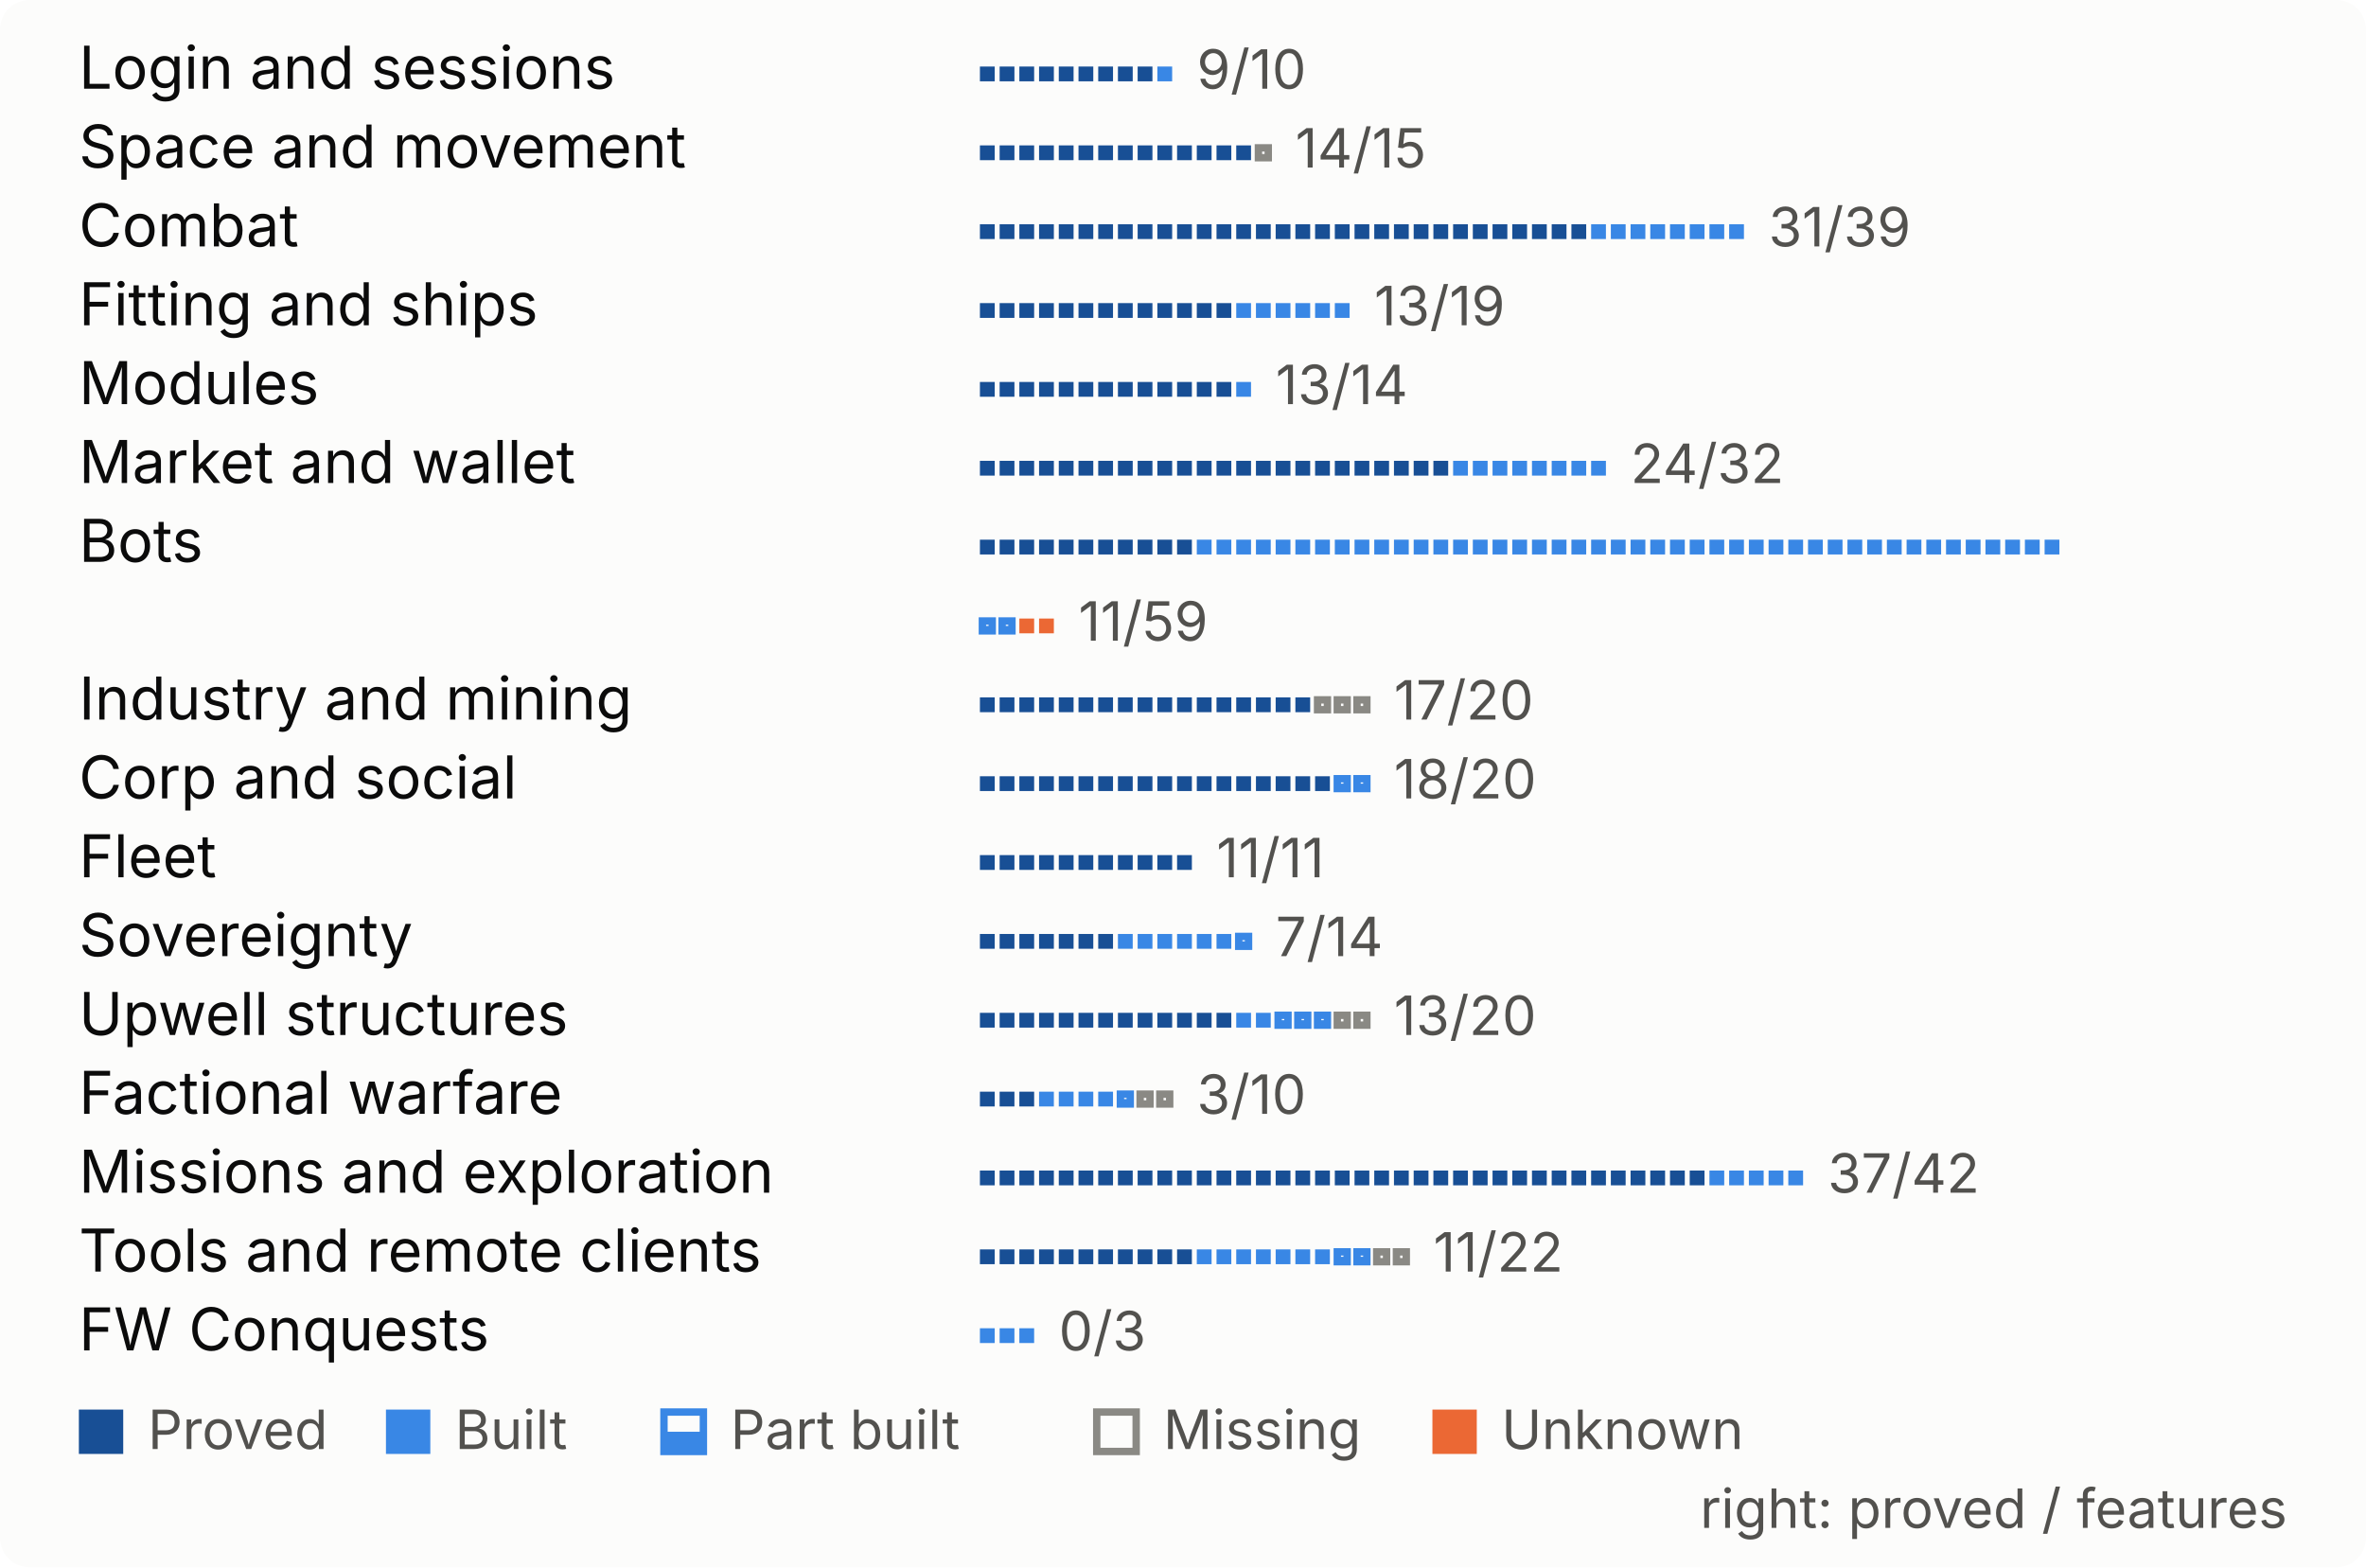
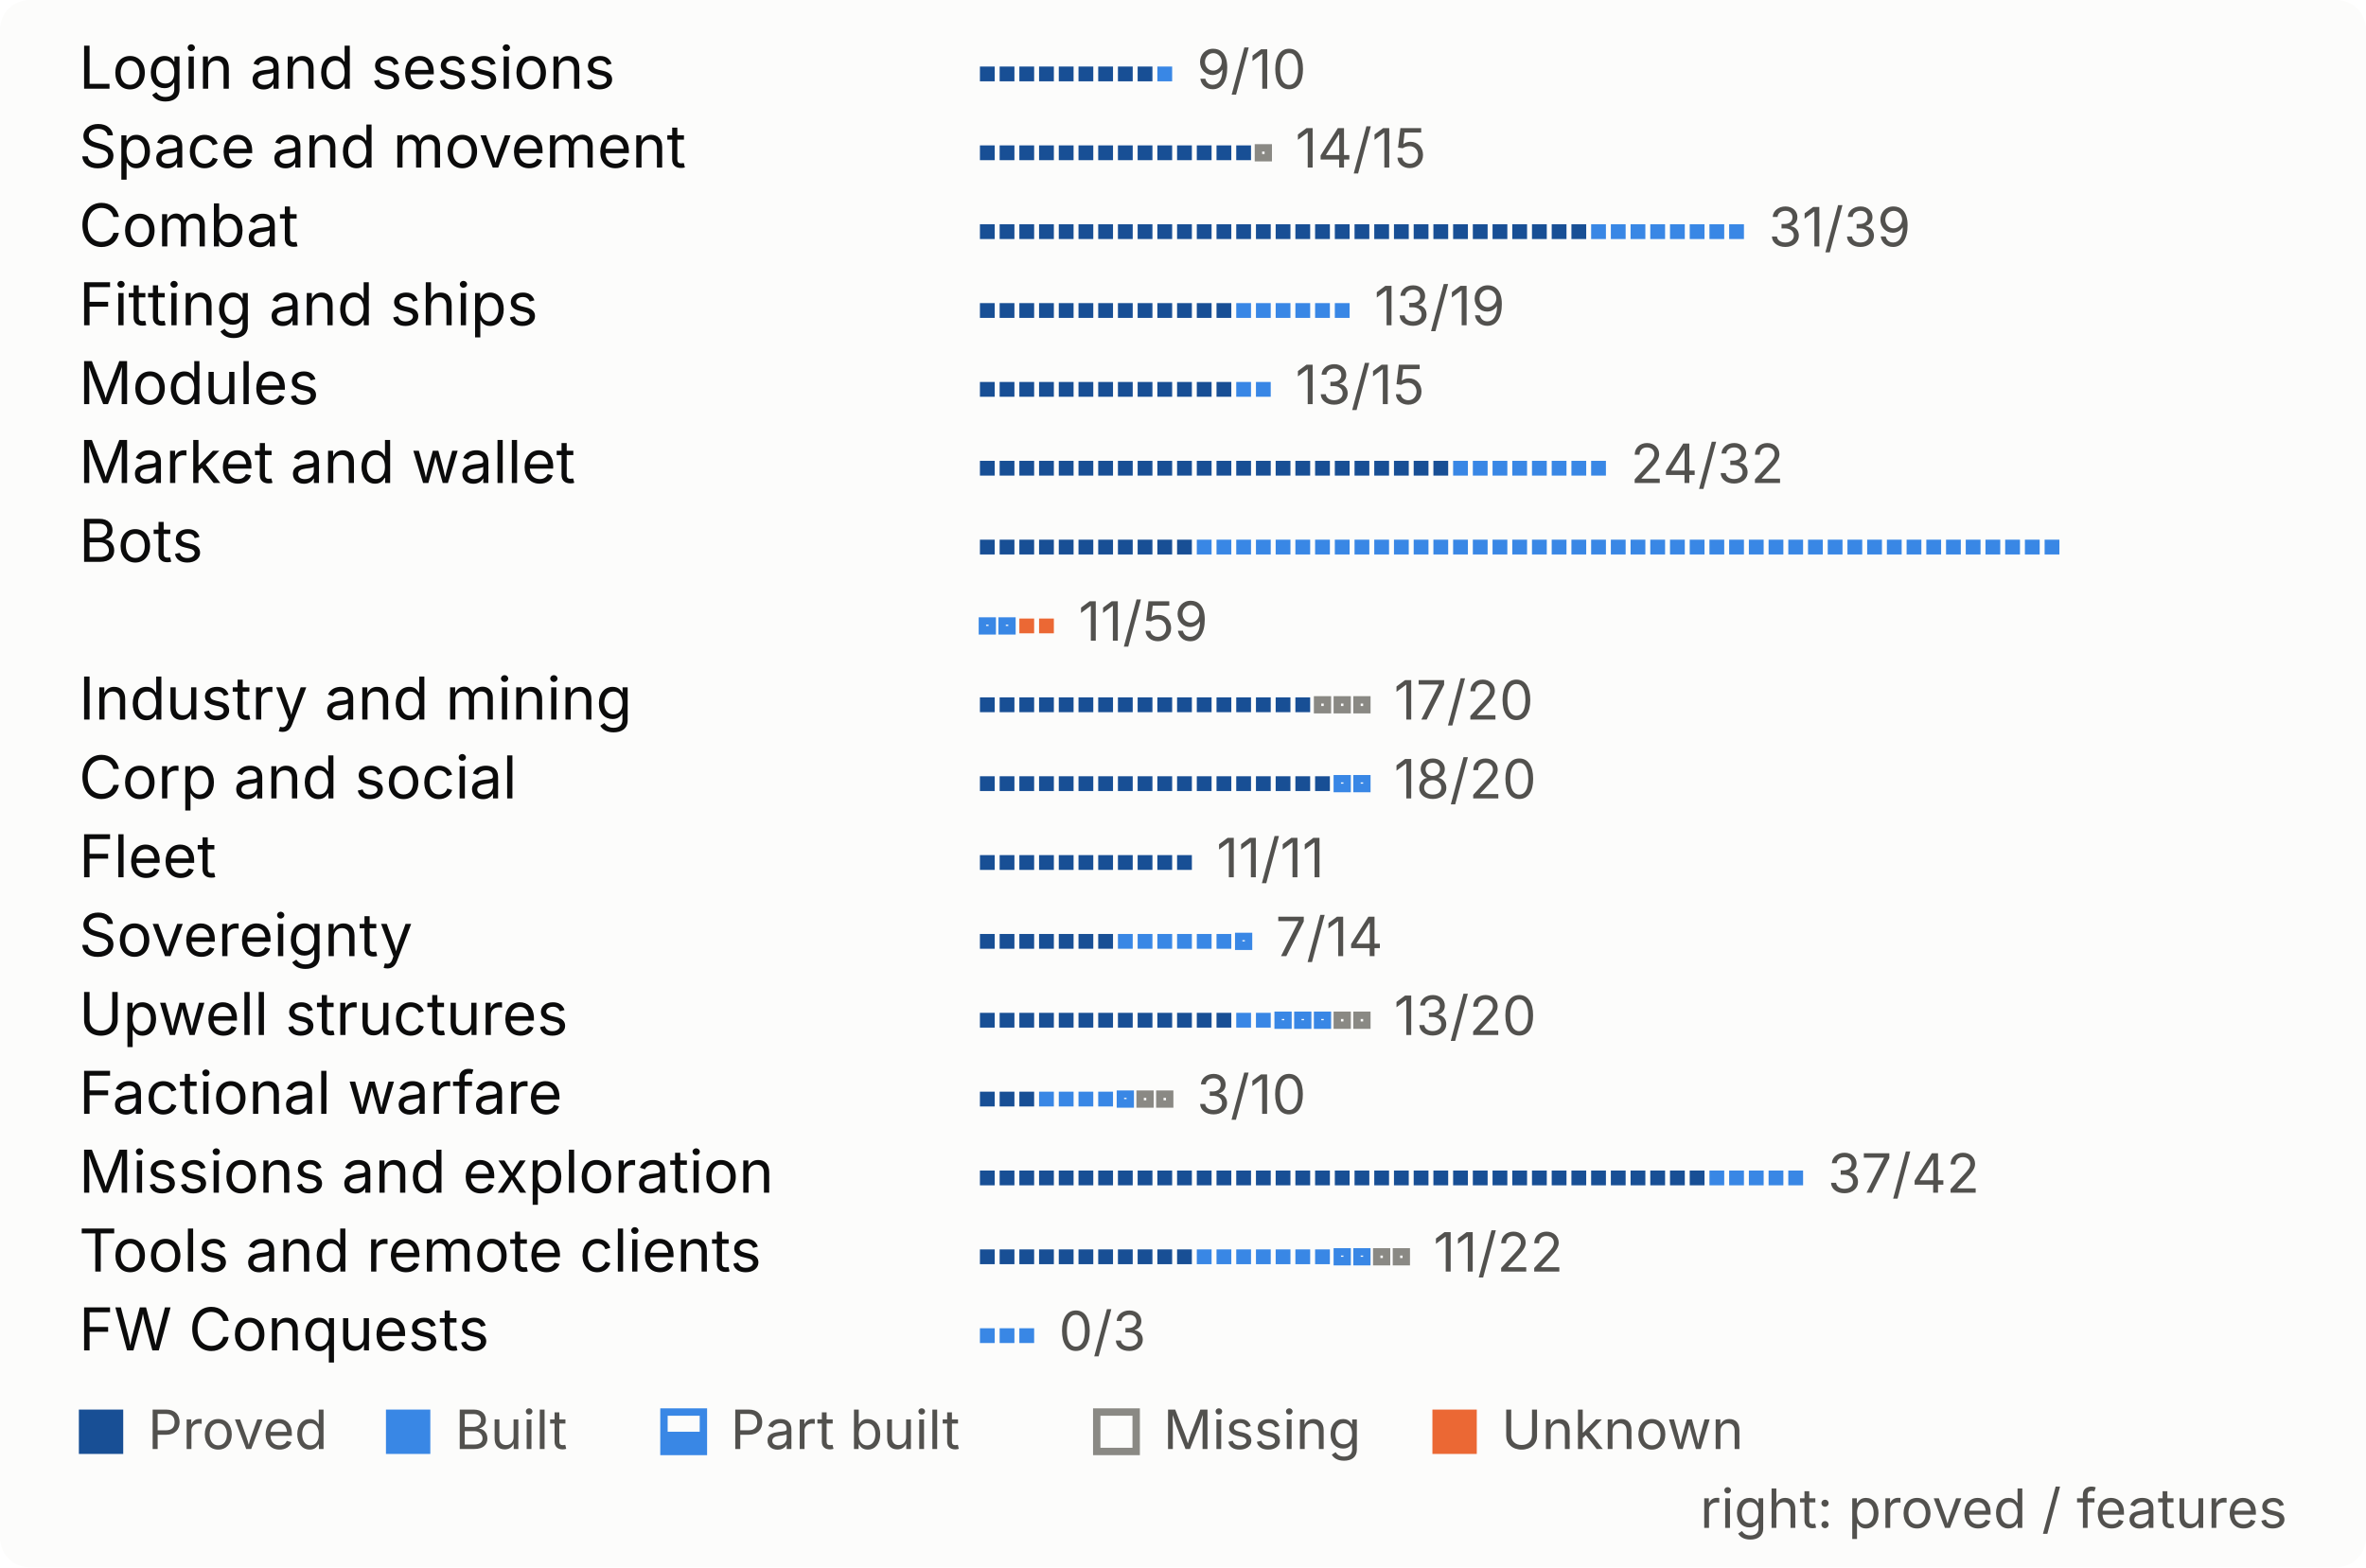
<svg xmlns="http://www.w3.org/2000/svg" width="480" height="318" viewBox="0 0 480 318" role="img" aria-label="Progress by system, one mark per feature">
  <style>
.bg{fill:#fcfcfb}.t{fill:#0b0b0b}.s{fill:#52514e}.rule{fill:#e1e0d9}
.proved{fill:#184f95}.built{fill:#3987e5}.unknown{fill:#eb6834}
.part-o{fill:none;stroke:#3987e5;stroke-width:1.5}.part-f{fill:#3987e5}
.missing{fill:none;stroke:#8a8984;stroke-width:1.5}
.pass{fill:#184f95}.fail{fill:#eb6834}.none{fill:none;stroke:#8a8984;stroke-width:1.5}
@media (prefers-color-scheme:dark){
.bg{fill:#1a1a19}.t{fill:#f0efec}.s{fill:#c3c2b7}.rule{fill:#383835}
.proved{fill:#86b6ef}.built{fill:#3987e5}.unknown{fill:#d95926}
.part-o{stroke:#3987e5}.part-f{fill:#3987e5}
.missing{stroke:#8d8c85}
.pass{fill:#86b6ef}.fail{fill:#d95926}.none{stroke:#8d8c85}
}
text{font-family:system-ui,-apple-system,"Segoe UI",sans-serif;font-size:12px}
.big{font-size:26px;font-weight:600}.b{font-weight:600}.xs{font-size:11px}
</style>
  <rect width="480" height="318" rx="6" class="bg" />
  <text x="16.0" y="18.0" class="t">Login and sessions</text>
  <rect x="198.8" y="13.5" width="3" height="3" class="proved" />
  <rect x="202.8" y="13.5" width="3" height="3" class="proved" />
  <rect x="206.8" y="13.5" width="3" height="3" class="proved" />
  <rect x="210.8" y="13.5" width="3" height="3" class="proved" />
  <rect x="214.8" y="13.5" width="3" height="3" class="proved" />
  <rect x="218.8" y="13.5" width="3" height="3" class="proved" />
  <rect x="222.8" y="13.5" width="3" height="3" class="proved" />
  <rect x="226.8" y="13.5" width="3" height="3" class="proved" />
  <rect x="230.8" y="13.5" width="3" height="3" class="proved" />
  <rect x="234.8" y="13.5" width="3" height="3" class="built" />
  <text x="242.8" y="18.0" class="s xs">9/10</text>
  <text x="16.0" y="34.0" class="t">Space and movement</text>
  <rect x="198.8" y="29.5" width="3" height="3" class="proved" />
  <rect x="202.8" y="29.5" width="3" height="3" class="proved" />
  <rect x="206.8" y="29.5" width="3" height="3" class="proved" />
  <rect x="210.8" y="29.5" width="3" height="3" class="proved" />
  <rect x="214.8" y="29.5" width="3" height="3" class="proved" />
  <rect x="218.8" y="29.5" width="3" height="3" class="proved" />
  <rect x="222.8" y="29.5" width="3" height="3" class="proved" />
  <rect x="226.8" y="29.5" width="3" height="3" class="proved" />
  <rect x="230.8" y="29.5" width="3" height="3" class="proved" />
  <rect x="234.8" y="29.5" width="3" height="3" class="proved" />
  <rect x="238.8" y="29.5" width="3" height="3" class="proved" />
  <rect x="242.8" y="29.5" width="3" height="3" class="proved" />
  <rect x="246.8" y="29.5" width="3" height="3" class="proved" />
  <rect x="250.8" y="29.5" width="3" height="3" class="proved" />
  <rect x="255.3" y="30.0" width="2" height="2" fill="none" class="missing" />
  <text x="262.8" y="34.0" class="s xs">14/15</text>
  <text x="16.0" y="50.0" class="t">Combat</text>
  <rect x="198.8" y="45.5" width="3" height="3" class="proved" />
  <rect x="202.8" y="45.5" width="3" height="3" class="proved" />
  <rect x="206.8" y="45.5" width="3" height="3" class="proved" />
  <rect x="210.8" y="45.5" width="3" height="3" class="proved" />
  <rect x="214.8" y="45.5" width="3" height="3" class="proved" />
  <rect x="218.8" y="45.5" width="3" height="3" class="proved" />
  <rect x="222.8" y="45.5" width="3" height="3" class="proved" />
  <rect x="226.8" y="45.5" width="3" height="3" class="proved" />
  <rect x="230.8" y="45.5" width="3" height="3" class="proved" />
  <rect x="234.8" y="45.5" width="3" height="3" class="proved" />
  <rect x="238.8" y="45.5" width="3" height="3" class="proved" />
  <rect x="242.8" y="45.5" width="3" height="3" class="proved" />
  <rect x="246.8" y="45.5" width="3" height="3" class="proved" />
  <rect x="250.8" y="45.5" width="3" height="3" class="proved" />
  <rect x="254.8" y="45.5" width="3" height="3" class="proved" />
  <rect x="258.8" y="45.5" width="3" height="3" class="proved" />
  <rect x="262.8" y="45.5" width="3" height="3" class="proved" />
  <rect x="266.8" y="45.5" width="3" height="3" class="proved" />
  <rect x="270.8" y="45.5" width="3" height="3" class="proved" />
  <rect x="274.8" y="45.5" width="3" height="3" class="proved" />
  <rect x="278.8" y="45.5" width="3" height="3" class="proved" />
  <rect x="282.8" y="45.5" width="3" height="3" class="proved" />
  <rect x="286.8" y="45.5" width="3" height="3" class="proved" />
  <rect x="290.8" y="45.5" width="3" height="3" class="proved" />
  <rect x="294.8" y="45.5" width="3" height="3" class="proved" />
  <rect x="298.8" y="45.5" width="3" height="3" class="proved" />
  <rect x="302.8" y="45.5" width="3" height="3" class="proved" />
  <rect x="306.8" y="45.5" width="3" height="3" class="proved" />
  <rect x="310.8" y="45.5" width="3" height="3" class="proved" />
  <rect x="314.8" y="45.5" width="3" height="3" class="proved" />
  <rect x="318.8" y="45.5" width="3" height="3" class="proved" />
  <rect x="322.8" y="45.5" width="3" height="3" class="built" />
  <rect x="326.8" y="45.5" width="3" height="3" class="built" />
  <rect x="330.8" y="45.5" width="3" height="3" class="built" />
  <rect x="334.8" y="45.5" width="3" height="3" class="built" />
  <rect x="338.8" y="45.5" width="3" height="3" class="built" />
  <rect x="342.8" y="45.5" width="3" height="3" class="built" />
  <rect x="346.8" y="45.5" width="3" height="3" class="built" />
  <rect x="350.8" y="45.5" width="3" height="3" class="built" />
  <text x="358.8" y="50.0" class="s xs">31/39</text>
  <text x="16.0" y="66.0" class="t">Fitting and ships</text>
  <rect x="198.8" y="61.5" width="3" height="3" class="proved" />
  <rect x="202.8" y="61.5" width="3" height="3" class="proved" />
  <rect x="206.8" y="61.5" width="3" height="3" class="proved" />
  <rect x="210.8" y="61.5" width="3" height="3" class="proved" />
  <rect x="214.8" y="61.5" width="3" height="3" class="proved" />
  <rect x="218.8" y="61.5" width="3" height="3" class="proved" />
  <rect x="222.8" y="61.5" width="3" height="3" class="proved" />
  <rect x="226.8" y="61.5" width="3" height="3" class="proved" />
  <rect x="230.8" y="61.5" width="3" height="3" class="proved" />
  <rect x="234.8" y="61.5" width="3" height="3" class="proved" />
  <rect x="238.8" y="61.5" width="3" height="3" class="proved" />
  <rect x="242.8" y="61.5" width="3" height="3" class="proved" />
  <rect x="246.8" y="61.5" width="3" height="3" class="proved" />
  <rect x="250.8" y="61.5" width="3" height="3" class="built" />
  <rect x="254.8" y="61.5" width="3" height="3" class="built" />
  <rect x="258.8" y="61.5" width="3" height="3" class="built" />
  <rect x="262.8" y="61.5" width="3" height="3" class="built" />
  <rect x="266.8" y="61.5" width="3" height="3" class="built" />
  <rect x="270.8" y="61.5" width="3" height="3" class="built" />
  <text x="278.8" y="66.0" class="s xs">13/19</text>
  <text x="16.0" y="82.0" class="t">Modules</text>
  <rect x="198.8" y="77.5" width="3" height="3" class="proved" />
  <rect x="202.8" y="77.5" width="3" height="3" class="proved" />
  <rect x="206.8" y="77.5" width="3" height="3" class="proved" />
  <rect x="210.8" y="77.5" width="3" height="3" class="proved" />
  <rect x="214.8" y="77.5" width="3" height="3" class="proved" />
  <rect x="218.8" y="77.5" width="3" height="3" class="proved" />
  <rect x="222.8" y="77.5" width="3" height="3" class="proved" />
  <rect x="226.8" y="77.5" width="3" height="3" class="proved" />
  <rect x="230.8" y="77.5" width="3" height="3" class="proved" />
  <rect x="234.8" y="77.5" width="3" height="3" class="proved" />
  <rect x="238.8" y="77.5" width="3" height="3" class="proved" />
  <rect x="242.8" y="77.5" width="3" height="3" class="proved" />
  <rect x="246.8" y="77.5" width="3" height="3" class="proved" />
  <rect x="250.8" y="77.5" width="3" height="3" class="built" />
-   <text x="258.8" y="82.0" class="s xs">13/14</text>
+   <rect x="254.8" y="77.5" width="3" height="3" class="built" />
+   <text x="262.8" y="82.0" class="s xs">13/15</text>
  <text x="16.0" y="98.0" class="t">Market and wallet</text>
  <rect x="198.8" y="93.5" width="3" height="3" class="proved" />
  <rect x="202.8" y="93.5" width="3" height="3" class="proved" />
  <rect x="206.8" y="93.5" width="3" height="3" class="proved" />
  <rect x="210.8" y="93.5" width="3" height="3" class="proved" />
  <rect x="214.8" y="93.5" width="3" height="3" class="proved" />
  <rect x="218.8" y="93.5" width="3" height="3" class="proved" />
  <rect x="222.8" y="93.5" width="3" height="3" class="proved" />
  <rect x="226.8" y="93.5" width="3" height="3" class="proved" />
  <rect x="230.8" y="93.5" width="3" height="3" class="proved" />
  <rect x="234.8" y="93.5" width="3" height="3" class="proved" />
  <rect x="238.8" y="93.5" width="3" height="3" class="proved" />
  <rect x="242.8" y="93.5" width="3" height="3" class="proved" />
  <rect x="246.8" y="93.5" width="3" height="3" class="proved" />
  <rect x="250.8" y="93.5" width="3" height="3" class="proved" />
  <rect x="254.8" y="93.5" width="3" height="3" class="proved" />
  <rect x="258.8" y="93.5" width="3" height="3" class="proved" />
  <rect x="262.8" y="93.5" width="3" height="3" class="proved" />
  <rect x="266.8" y="93.5" width="3" height="3" class="proved" />
  <rect x="270.8" y="93.5" width="3" height="3" class="proved" />
  <rect x="274.8" y="93.5" width="3" height="3" class="proved" />
  <rect x="278.8" y="93.5" width="3" height="3" class="proved" />
  <rect x="282.8" y="93.5" width="3" height="3" class="proved" />
  <rect x="286.8" y="93.5" width="3" height="3" class="proved" />
  <rect x="290.8" y="93.5" width="3" height="3" class="proved" />
  <rect x="294.8" y="93.5" width="3" height="3" class="built" />
  <rect x="298.8" y="93.5" width="3" height="3" class="built" />
  <rect x="302.8" y="93.5" width="3" height="3" class="built" />
  <rect x="306.8" y="93.5" width="3" height="3" class="built" />
  <rect x="310.8" y="93.5" width="3" height="3" class="built" />
  <rect x="314.8" y="93.5" width="3" height="3" class="built" />
  <rect x="318.8" y="93.5" width="3" height="3" class="built" />
  <rect x="322.8" y="93.5" width="3" height="3" class="built" />
  <text x="330.8" y="98.0" class="s xs">24/32</text>
  <text x="16.0" y="114.0" class="t">Bots</text>
  <rect x="198.8" y="109.5" width="3" height="3" class="proved" />
  <rect x="202.8" y="109.5" width="3" height="3" class="proved" />
  <rect x="206.8" y="109.5" width="3" height="3" class="proved" />
  <rect x="210.8" y="109.5" width="3" height="3" class="proved" />
  <rect x="214.8" y="109.5" width="3" height="3" class="proved" />
  <rect x="218.8" y="109.5" width="3" height="3" class="proved" />
  <rect x="222.8" y="109.5" width="3" height="3" class="proved" />
  <rect x="226.8" y="109.5" width="3" height="3" class="proved" />
  <rect x="230.8" y="109.5" width="3" height="3" class="proved" />
  <rect x="234.8" y="109.5" width="3" height="3" class="proved" />
  <rect x="238.8" y="109.5" width="3" height="3" class="proved" />
  <rect x="242.8" y="109.5" width="3" height="3" class="built" />
  <rect x="246.8" y="109.5" width="3" height="3" class="built" />
  <rect x="250.8" y="109.5" width="3" height="3" class="built" />
  <rect x="254.8" y="109.5" width="3" height="3" class="built" />
  <rect x="258.8" y="109.5" width="3" height="3" class="built" />
  <rect x="262.8" y="109.5" width="3" height="3" class="built" />
  <rect x="266.8" y="109.5" width="3" height="3" class="built" />
  <rect x="270.8" y="109.5" width="3" height="3" class="built" />
  <rect x="274.8" y="109.5" width="3" height="3" class="built" />
  <rect x="278.8" y="109.5" width="3" height="3" class="built" />
  <rect x="282.8" y="109.5" width="3" height="3" class="built" />
  <rect x="286.8" y="109.5" width="3" height="3" class="built" />
  <rect x="290.8" y="109.5" width="3" height="3" class="built" />
  <rect x="294.8" y="109.5" width="3" height="3" class="built" />
  <rect x="298.8" y="109.5" width="3" height="3" class="built" />
  <rect x="302.8" y="109.5" width="3" height="3" class="built" />
  <rect x="306.8" y="109.5" width="3" height="3" class="built" />
  <rect x="310.8" y="109.5" width="3" height="3" class="built" />
  <rect x="314.8" y="109.5" width="3" height="3" class="built" />
  <rect x="318.8" y="109.5" width="3" height="3" class="built" />
  <rect x="322.8" y="109.5" width="3" height="3" class="built" />
  <rect x="326.8" y="109.5" width="3" height="3" class="built" />
  <rect x="330.8" y="109.5" width="3" height="3" class="built" />
  <rect x="334.8" y="109.5" width="3" height="3" class="built" />
  <rect x="338.8" y="109.5" width="3" height="3" class="built" />
  <rect x="342.8" y="109.5" width="3" height="3" class="built" />
  <rect x="346.8" y="109.5" width="3" height="3" class="built" />
  <rect x="350.8" y="109.5" width="3" height="3" class="built" />
  <rect x="354.8" y="109.5" width="3" height="3" class="built" />
  <rect x="358.8" y="109.5" width="3" height="3" class="built" />
  <rect x="362.8" y="109.5" width="3" height="3" class="built" />
  <rect x="366.8" y="109.5" width="3" height="3" class="built" />
  <rect x="370.8" y="109.5" width="3" height="3" class="built" />
  <rect x="374.8" y="109.5" width="3" height="3" class="built" />
  <rect x="378.8" y="109.5" width="3" height="3" class="built" />
  <rect x="382.8" y="109.5" width="3" height="3" class="built" />
  <rect x="386.8" y="109.5" width="3" height="3" class="built" />
  <rect x="390.8" y="109.5" width="3" height="3" class="built" />
  <rect x="394.8" y="109.5" width="3" height="3" class="built" />
  <rect x="398.8" y="109.5" width="3" height="3" class="built" />
  <rect x="402.8" y="109.5" width="3" height="3" class="built" />
  <rect x="406.8" y="109.5" width="3" height="3" class="built" />
  <rect x="410.8" y="109.5" width="3" height="3" class="built" />
  <rect x="414.8" y="109.5" width="3" height="3" class="built" />
  <rect x="199.3" y="126.0" width="2" height="2" fill="none" class="part-o" />
  <rect x="198.8" y="127.0" width="3" height="1.5" class="part-f" />
  <rect x="203.3" y="126.0" width="2" height="2" fill="none" class="part-o" />
  <rect x="202.8" y="127.0" width="3" height="1.5" class="part-f" />
  <rect x="206.8" y="125.5" width="3" height="3" class="unknown" />
  <rect x="210.8" y="125.5" width="3" height="3" class="unknown" />
  <text x="218.8" y="130.0" class="s xs">11/59</text>
  <text x="16.0" y="146.0" class="t">Industry and mining</text>
  <rect x="198.8" y="141.5" width="3" height="3" class="proved" />
  <rect x="202.8" y="141.5" width="3" height="3" class="proved" />
  <rect x="206.8" y="141.5" width="3" height="3" class="proved" />
  <rect x="210.8" y="141.5" width="3" height="3" class="proved" />
  <rect x="214.8" y="141.5" width="3" height="3" class="proved" />
  <rect x="218.8" y="141.5" width="3" height="3" class="proved" />
  <rect x="222.8" y="141.5" width="3" height="3" class="proved" />
  <rect x="226.8" y="141.5" width="3" height="3" class="proved" />
  <rect x="230.8" y="141.5" width="3" height="3" class="proved" />
  <rect x="234.8" y="141.5" width="3" height="3" class="proved" />
  <rect x="238.8" y="141.5" width="3" height="3" class="proved" />
  <rect x="242.8" y="141.5" width="3" height="3" class="proved" />
  <rect x="246.8" y="141.5" width="3" height="3" class="proved" />
  <rect x="250.8" y="141.5" width="3" height="3" class="proved" />
  <rect x="254.8" y="141.5" width="3" height="3" class="proved" />
  <rect x="258.8" y="141.5" width="3" height="3" class="proved" />
  <rect x="262.8" y="141.5" width="3" height="3" class="proved" />
  <rect x="267.3" y="142.0" width="2" height="2" fill="none" class="missing" />
  <rect x="271.3" y="142.0" width="2" height="2" fill="none" class="missing" />
  <rect x="275.3" y="142.0" width="2" height="2" fill="none" class="missing" />
  <text x="282.8" y="146.0" class="s xs">17/20</text>
  <text x="16.0" y="162.0" class="t">Corp and social</text>
  <rect x="198.8" y="157.5" width="3" height="3" class="proved" />
  <rect x="202.8" y="157.5" width="3" height="3" class="proved" />
  <rect x="206.8" y="157.5" width="3" height="3" class="proved" />
  <rect x="210.8" y="157.5" width="3" height="3" class="proved" />
  <rect x="214.8" y="157.5" width="3" height="3" class="proved" />
  <rect x="218.8" y="157.5" width="3" height="3" class="proved" />
  <rect x="222.8" y="157.5" width="3" height="3" class="proved" />
  <rect x="226.8" y="157.5" width="3" height="3" class="proved" />
  <rect x="230.8" y="157.5" width="3" height="3" class="proved" />
  <rect x="234.8" y="157.5" width="3" height="3" class="proved" />
  <rect x="238.8" y="157.5" width="3" height="3" class="proved" />
  <rect x="242.8" y="157.5" width="3" height="3" class="proved" />
  <rect x="246.8" y="157.5" width="3" height="3" class="proved" />
  <rect x="250.8" y="157.5" width="3" height="3" class="proved" />
  <rect x="254.8" y="157.5" width="3" height="3" class="proved" />
  <rect x="258.8" y="157.5" width="3" height="3" class="proved" />
  <rect x="262.8" y="157.5" width="3" height="3" class="proved" />
  <rect x="266.8" y="157.5" width="3" height="3" class="proved" />
  <rect x="271.3" y="158.0" width="2" height="2" fill="none" class="part-o" />
  <rect x="270.8" y="159.0" width="3" height="1.5" class="part-f" />
  <rect x="275.3" y="158.0" width="2" height="2" fill="none" class="part-o" />
  <rect x="274.8" y="159.0" width="3" height="1.5" class="part-f" />
  <text x="282.8" y="162.0" class="s xs">18/20</text>
  <text x="16.0" y="178.0" class="t">Fleet</text>
  <rect x="198.8" y="173.5" width="3" height="3" class="proved" />
  <rect x="202.8" y="173.5" width="3" height="3" class="proved" />
  <rect x="206.8" y="173.5" width="3" height="3" class="proved" />
  <rect x="210.8" y="173.5" width="3" height="3" class="proved" />
  <rect x="214.8" y="173.5" width="3" height="3" class="proved" />
  <rect x="218.8" y="173.5" width="3" height="3" class="proved" />
  <rect x="222.8" y="173.5" width="3" height="3" class="proved" />
  <rect x="226.8" y="173.5" width="3" height="3" class="proved" />
  <rect x="230.8" y="173.5" width="3" height="3" class="proved" />
  <rect x="234.8" y="173.5" width="3" height="3" class="proved" />
  <rect x="238.8" y="173.5" width="3" height="3" class="proved" />
  <text x="246.8" y="178.0" class="s xs">11/11</text>
  <text x="16.0" y="194.0" class="t">Sovereignty</text>
  <rect x="198.8" y="189.5" width="3" height="3" class="proved" />
  <rect x="202.8" y="189.5" width="3" height="3" class="proved" />
  <rect x="206.8" y="189.5" width="3" height="3" class="proved" />
  <rect x="210.8" y="189.5" width="3" height="3" class="proved" />
  <rect x="214.8" y="189.5" width="3" height="3" class="proved" />
  <rect x="218.8" y="189.5" width="3" height="3" class="proved" />
  <rect x="222.8" y="189.5" width="3" height="3" class="proved" />
  <rect x="226.8" y="189.5" width="3" height="3" class="built" />
  <rect x="230.8" y="189.5" width="3" height="3" class="built" />
  <rect x="234.8" y="189.5" width="3" height="3" class="built" />
  <rect x="238.8" y="189.5" width="3" height="3" class="built" />
  <rect x="242.8" y="189.5" width="3" height="3" class="built" />
  <rect x="246.8" y="189.5" width="3" height="3" class="built" />
  <rect x="251.3" y="190.0" width="2" height="2" fill="none" class="part-o" />
  <rect x="250.8" y="191.0" width="3" height="1.5" class="part-f" />
  <text x="258.8" y="194.0" class="s xs">7/14</text>
  <text x="16.0" y="210.0" class="t">Upwell structures</text>
  <rect x="198.8" y="205.5" width="3" height="3" class="proved" />
  <rect x="202.8" y="205.5" width="3" height="3" class="proved" />
  <rect x="206.8" y="205.5" width="3" height="3" class="proved" />
  <rect x="210.8" y="205.5" width="3" height="3" class="proved" />
  <rect x="214.8" y="205.5" width="3" height="3" class="proved" />
  <rect x="218.8" y="205.5" width="3" height="3" class="proved" />
  <rect x="222.8" y="205.5" width="3" height="3" class="proved" />
  <rect x="226.8" y="205.5" width="3" height="3" class="proved" />
  <rect x="230.8" y="205.5" width="3" height="3" class="proved" />
  <rect x="234.8" y="205.5" width="3" height="3" class="proved" />
  <rect x="238.8" y="205.5" width="3" height="3" class="proved" />
  <rect x="242.8" y="205.5" width="3" height="3" class="proved" />
  <rect x="246.8" y="205.5" width="3" height="3" class="proved" />
  <rect x="250.8" y="205.5" width="3" height="3" class="built" />
  <rect x="254.8" y="205.5" width="3" height="3" class="built" />
  <rect x="259.3" y="206.0" width="2" height="2" fill="none" class="part-o" />
  <rect x="258.8" y="207.0" width="3" height="1.5" class="part-f" />
  <rect x="263.3" y="206.0" width="2" height="2" fill="none" class="part-o" />
  <rect x="262.8" y="207.0" width="3" height="1.5" class="part-f" />
  <rect x="267.3" y="206.0" width="2" height="2" fill="none" class="part-o" />
  <rect x="266.8" y="207.0" width="3" height="1.5" class="part-f" />
  <rect x="271.3" y="206.0" width="2" height="2" fill="none" class="missing" />
  <rect x="275.3" y="206.0" width="2" height="2" fill="none" class="missing" />
  <text x="282.8" y="210.0" class="s xs">13/20</text>
  <text x="16.0" y="226.0" class="t">Factional warfare</text>
  <rect x="198.8" y="221.5" width="3" height="3" class="proved" />
  <rect x="202.8" y="221.5" width="3" height="3" class="proved" />
  <rect x="206.8" y="221.5" width="3" height="3" class="proved" />
  <rect x="210.8" y="221.5" width="3" height="3" class="built" />
  <rect x="214.8" y="221.5" width="3" height="3" class="built" />
  <rect x="218.8" y="221.5" width="3" height="3" class="built" />
  <rect x="222.8" y="221.5" width="3" height="3" class="built" />
  <rect x="227.3" y="222.0" width="2" height="2" fill="none" class="part-o" />
  <rect x="226.8" y="223.0" width="3" height="1.5" class="part-f" />
  <rect x="231.3" y="222.0" width="2" height="2" fill="none" class="missing" />
  <rect x="235.3" y="222.0" width="2" height="2" fill="none" class="missing" />
  <text x="242.8" y="226.0" class="s xs">3/10</text>
  <text x="16.0" y="242.0" class="t">Missions and exploration</text>
  <rect x="198.8" y="237.5" width="3" height="3" class="proved" />
  <rect x="202.8" y="237.5" width="3" height="3" class="proved" />
  <rect x="206.8" y="237.5" width="3" height="3" class="proved" />
  <rect x="210.8" y="237.5" width="3" height="3" class="proved" />
  <rect x="214.8" y="237.5" width="3" height="3" class="proved" />
  <rect x="218.8" y="237.5" width="3" height="3" class="proved" />
  <rect x="222.8" y="237.5" width="3" height="3" class="proved" />
  <rect x="226.8" y="237.5" width="3" height="3" class="proved" />
  <rect x="230.8" y="237.5" width="3" height="3" class="proved" />
  <rect x="234.8" y="237.5" width="3" height="3" class="proved" />
  <rect x="238.8" y="237.5" width="3" height="3" class="proved" />
  <rect x="242.8" y="237.5" width="3" height="3" class="proved" />
  <rect x="246.8" y="237.5" width="3" height="3" class="proved" />
  <rect x="250.8" y="237.5" width="3" height="3" class="proved" />
  <rect x="254.8" y="237.5" width="3" height="3" class="proved" />
  <rect x="258.8" y="237.5" width="3" height="3" class="proved" />
  <rect x="262.8" y="237.5" width="3" height="3" class="proved" />
  <rect x="266.8" y="237.5" width="3" height="3" class="proved" />
  <rect x="270.8" y="237.5" width="3" height="3" class="proved" />
  <rect x="274.8" y="237.5" width="3" height="3" class="proved" />
  <rect x="278.8" y="237.5" width="3" height="3" class="proved" />
  <rect x="282.8" y="237.5" width="3" height="3" class="proved" />
  <rect x="286.8" y="237.5" width="3" height="3" class="proved" />
  <rect x="290.8" y="237.5" width="3" height="3" class="proved" />
  <rect x="294.8" y="237.5" width="3" height="3" class="proved" />
  <rect x="298.8" y="237.5" width="3" height="3" class="proved" />
  <rect x="302.8" y="237.5" width="3" height="3" class="proved" />
  <rect x="306.8" y="237.5" width="3" height="3" class="proved" />
  <rect x="310.8" y="237.5" width="3" height="3" class="proved" />
  <rect x="314.8" y="237.5" width="3" height="3" class="proved" />
  <rect x="318.8" y="237.5" width="3" height="3" class="proved" />
  <rect x="322.8" y="237.5" width="3" height="3" class="proved" />
  <rect x="326.8" y="237.5" width="3" height="3" class="proved" />
  <rect x="330.8" y="237.5" width="3" height="3" class="proved" />
  <rect x="334.8" y="237.5" width="3" height="3" class="proved" />
  <rect x="338.8" y="237.5" width="3" height="3" class="proved" />
  <rect x="342.8" y="237.5" width="3" height="3" class="proved" />
  <rect x="346.8" y="237.5" width="3" height="3" class="built" />
  <rect x="350.8" y="237.5" width="3" height="3" class="built" />
  <rect x="354.8" y="237.5" width="3" height="3" class="built" />
  <rect x="358.8" y="237.5" width="3" height="3" class="built" />
  <rect x="362.8" y="237.5" width="3" height="3" class="built" />
  <text x="370.8" y="242.0" class="s xs">37/42</text>
  <text x="16.0" y="258.0" class="t">Tools and remote clients</text>
  <rect x="198.8" y="253.5" width="3" height="3" class="proved" />
  <rect x="202.8" y="253.5" width="3" height="3" class="proved" />
  <rect x="206.8" y="253.5" width="3" height="3" class="proved" />
  <rect x="210.8" y="253.5" width="3" height="3" class="proved" />
  <rect x="214.8" y="253.5" width="3" height="3" class="proved" />
  <rect x="218.8" y="253.5" width="3" height="3" class="proved" />
  <rect x="222.8" y="253.5" width="3" height="3" class="proved" />
  <rect x="226.8" y="253.5" width="3" height="3" class="proved" />
  <rect x="230.8" y="253.5" width="3" height="3" class="proved" />
  <rect x="234.8" y="253.5" width="3" height="3" class="proved" />
  <rect x="238.8" y="253.5" width="3" height="3" class="proved" />
  <rect x="242.8" y="253.5" width="3" height="3" class="built" />
  <rect x="246.8" y="253.5" width="3" height="3" class="built" />
  <rect x="250.8" y="253.5" width="3" height="3" class="built" />
  <rect x="254.8" y="253.5" width="3" height="3" class="built" />
  <rect x="258.8" y="253.5" width="3" height="3" class="built" />
  <rect x="262.8" y="253.5" width="3" height="3" class="built" />
  <rect x="266.8" y="253.5" width="3" height="3" class="built" />
  <rect x="271.3" y="254.0" width="2" height="2" fill="none" class="part-o" />
  <rect x="270.8" y="255.0" width="3" height="1.5" class="part-f" />
  <rect x="275.3" y="254.0" width="2" height="2" fill="none" class="part-o" />
  <rect x="274.8" y="255.0" width="3" height="1.5" class="part-f" />
  <rect x="279.3" y="254.0" width="2" height="2" fill="none" class="missing" />
  <rect x="283.3" y="254.0" width="2" height="2" fill="none" class="missing" />
  <text x="290.8" y="258.0" class="s xs">11/22</text>
  <text x="16.0" y="274.0" class="t">FW Conquests</text>
  <rect x="198.8" y="269.5" width="3" height="3" class="built" />
  <rect x="202.8" y="269.5" width="3" height="3" class="built" />
  <rect x="206.8" y="269.5" width="3" height="3" class="built" />
  <text x="214.8" y="274.0" class="s xs">0/3</text>
  <rect x="16.0" y="286.0" width="9" height="9" class="proved" />
  <text x="30.0" y="294.0" class="s xs">Proved</text>
  <rect x="78.3" y="286.0" width="9" height="9" class="built" />
  <text x="92.3" y="294.0" class="s xs">Built</text>
  <rect x="134.7" y="286.5" width="8" height="8" fill="none" class="part-o" />
  <rect x="134.2" y="290.5" width="9" height="4.5" class="part-f" />
  <text x="148.2" y="294.0" class="s xs">Part built</text>
  <rect x="222.5" y="286.5" width="8" height="8" fill="none" class="missing" />
  <text x="236.0" y="294.0" class="s xs">Missing</text>
  <rect x="290.6" y="286.0" width="9" height="9" class="unknown" />
  <text x="304.6" y="294.0" class="s xs">Unknown</text>
  <text x="464.0" y="310.0" class="s xs" text-anchor="end">right: proved / features</text>
</svg>
